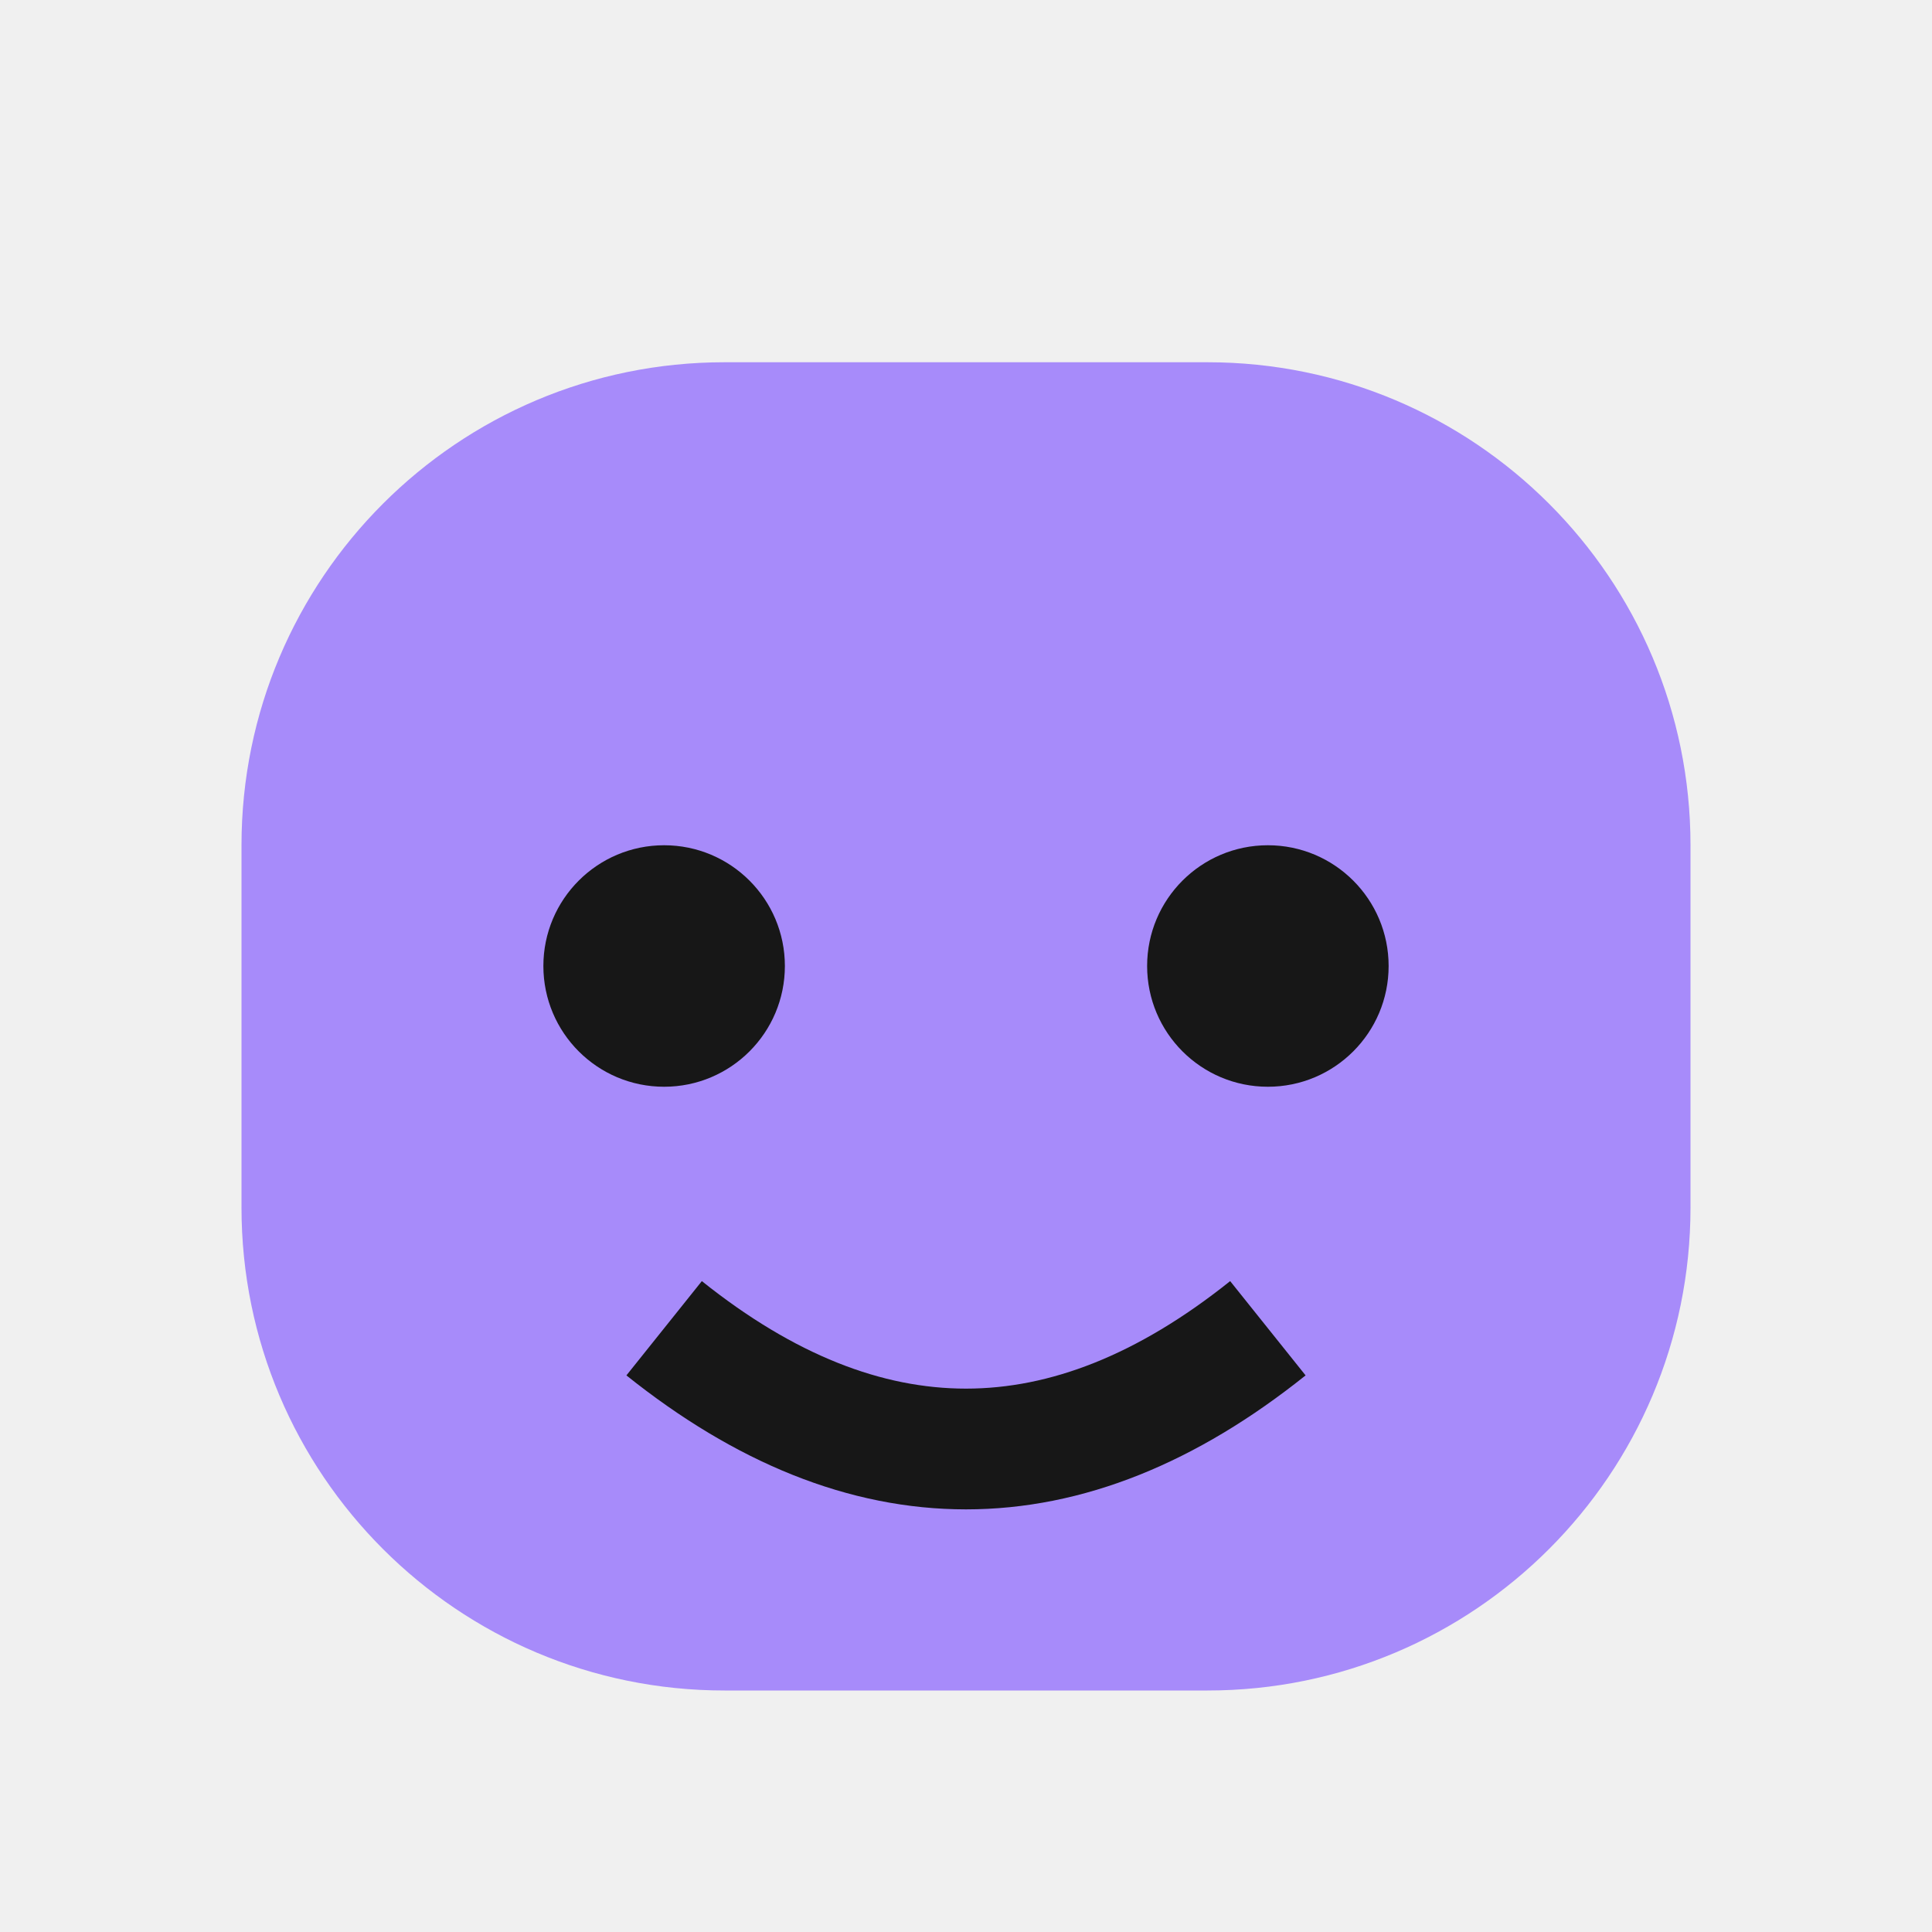
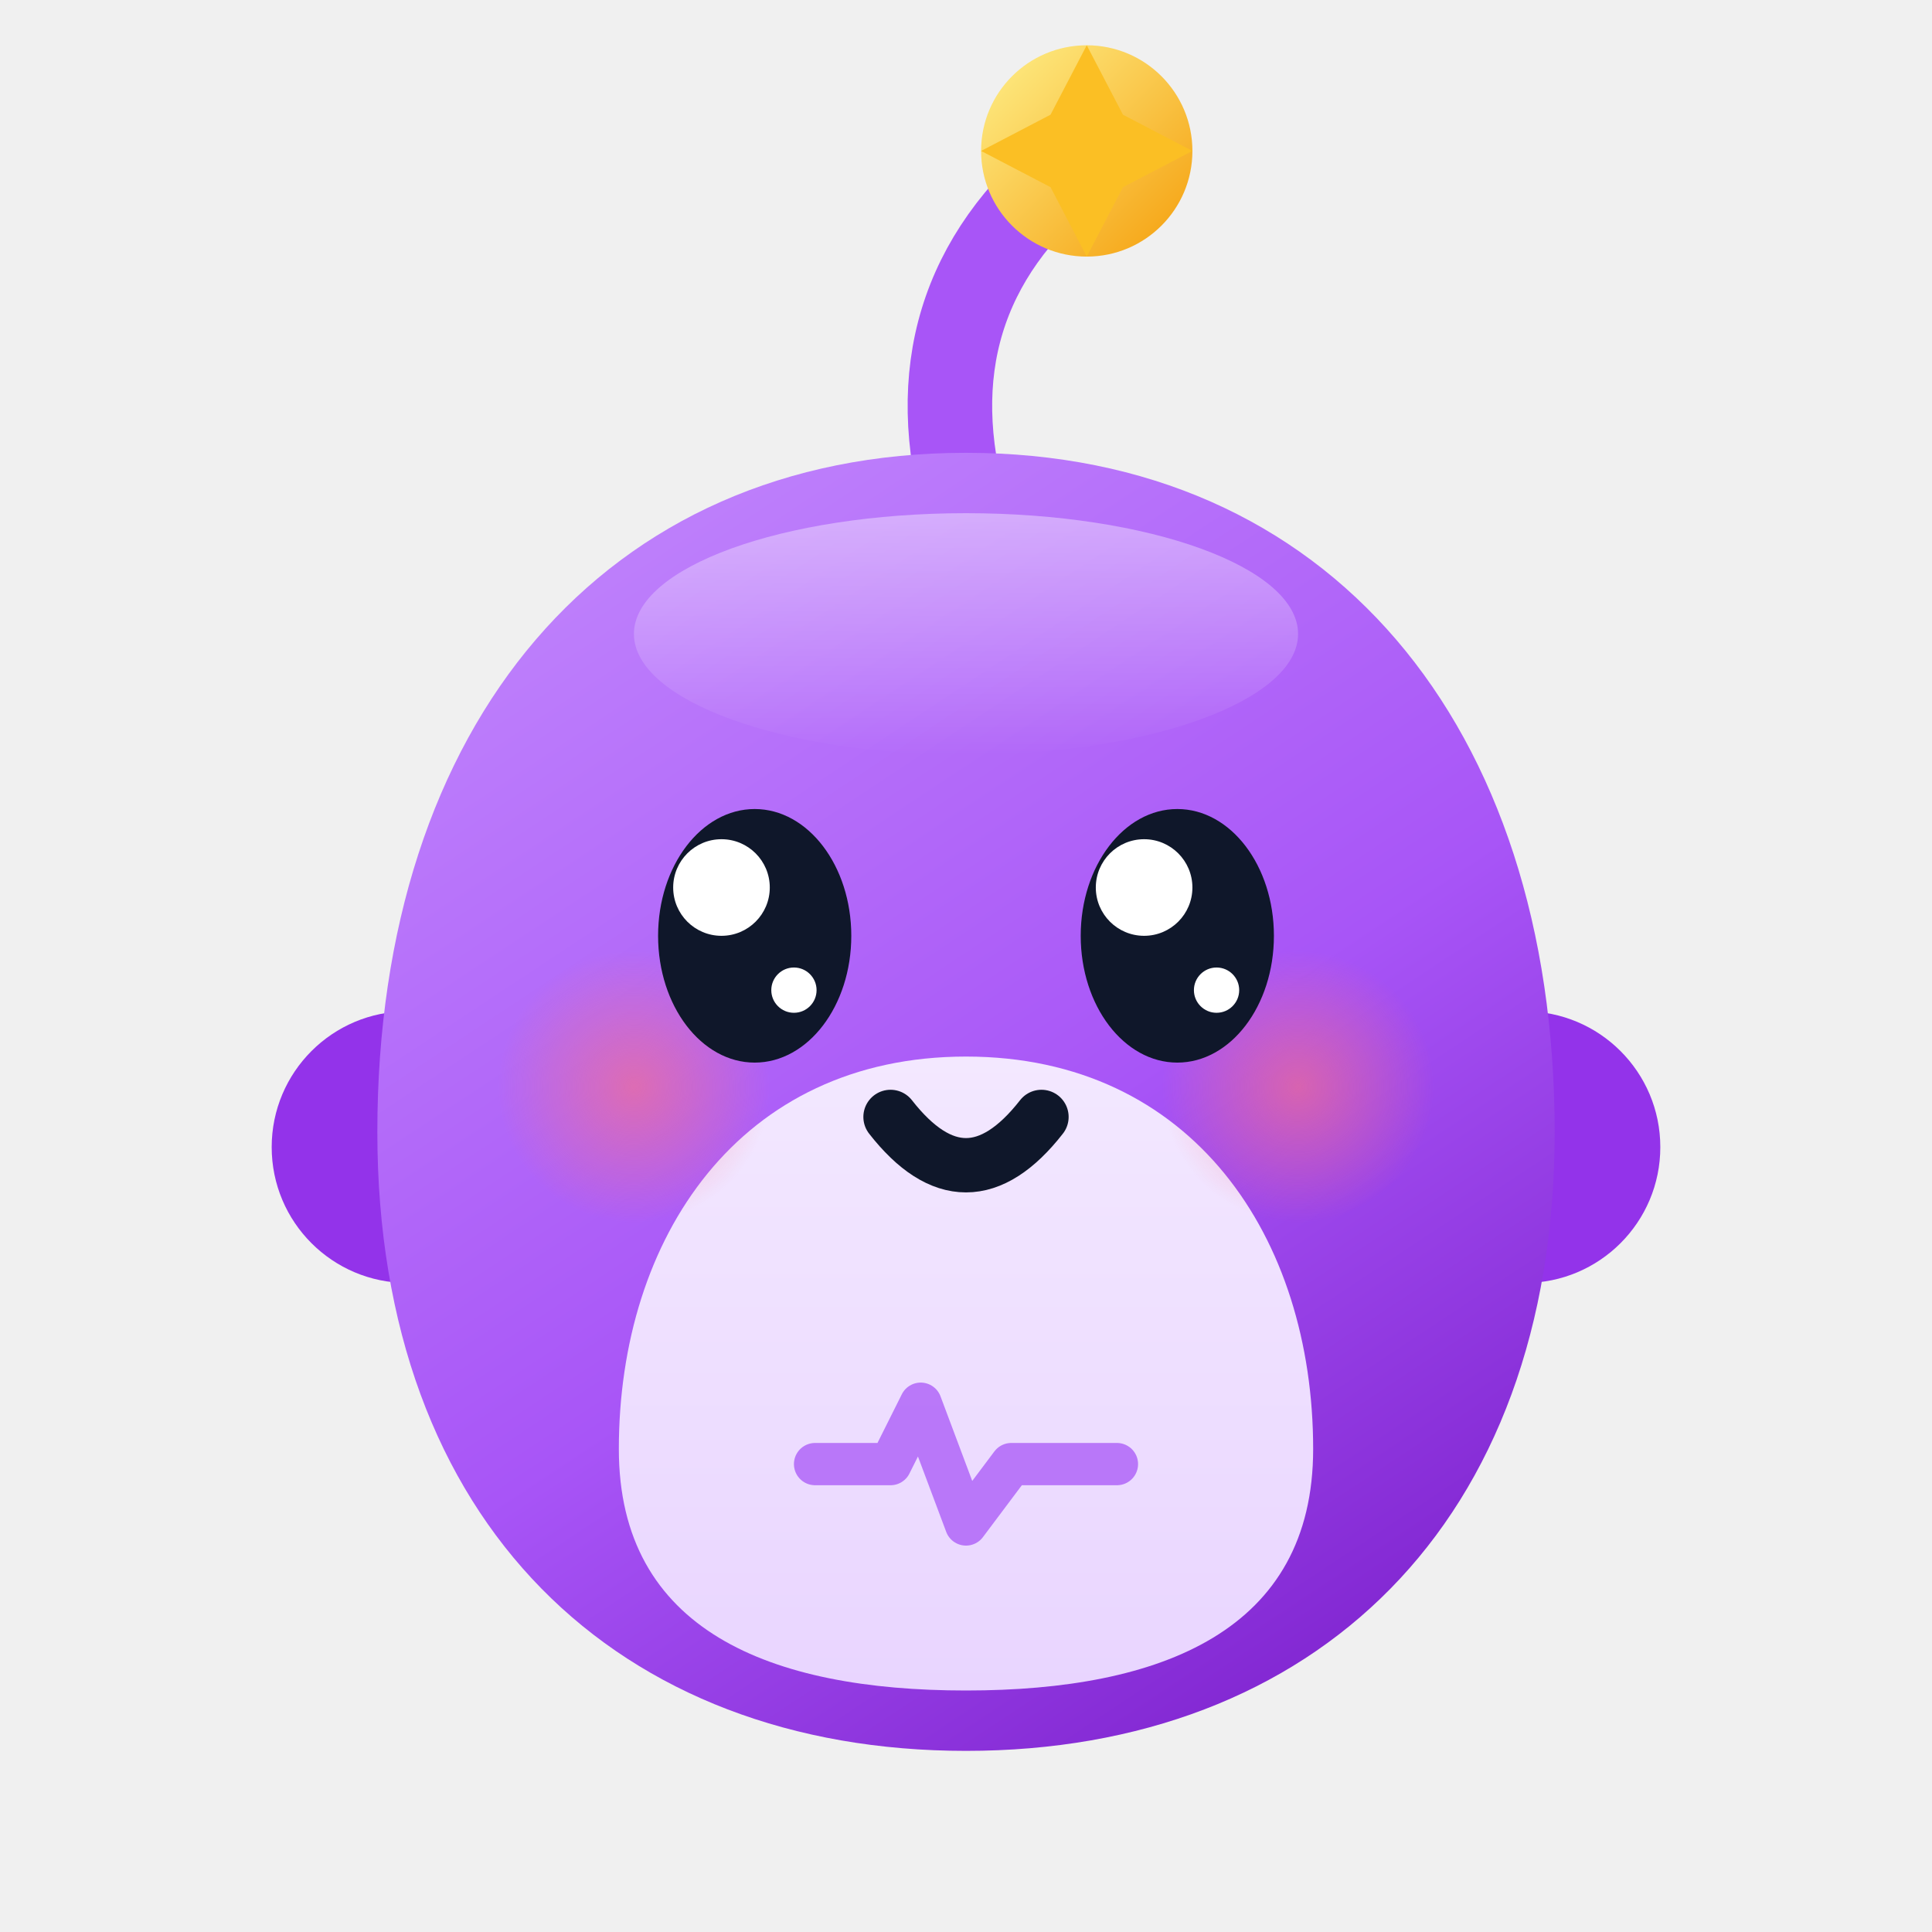
- <svg xmlns="http://www.w3.org/2000/svg" viewBox="0 0 32 32">
-   <rect x="4" y="6" width="24" height="22" rx="8" fill="#a78bfa" />
-   <circle cx="11" cy="16" r="2" fill="#171717" />
-   <circle cx="21" cy="16" r="2" fill="#171717" />
-   <path d="M11 22 Q16 26 21 22" fill="none" stroke="#171717" stroke-width="2" />
+ <svg xmlns="http://www.w3.org/2000/svg" viewBox="0 0 64 64" width="64" height="64">
+   <defs>
+     <linearGradient id="bodyGrad" x1="20%" y1="0%" x2="80%" y2="100%">
+       <stop offset="0%" stop-color="#c084fc" />
+       <stop offset="55%" stop-color="#a855f7" />
+       <stop offset="100%" stop-color="#7e22ce" />
+     </linearGradient>
+     <linearGradient id="softLight" x1="50%" y1="0%" x2="50%" y2="100%">
+       <stop offset="0%" stop-color="#ffffff" stop-opacity="0.4" />
+       <stop offset="100%" stop-color="#ffffff" stop-opacity="0" />
+     </linearGradient>
+     <linearGradient id="bellyGrad" x1="50%" y1="0%" x2="50%" y2="100%">
+       <stop offset="0%" stop-color="#f3e8ff" />
+       <stop offset="100%" stop-color="#e9d5ff" />
+     </linearGradient>
+     <linearGradient id="sparkGrad" x1="0%" y1="0%" x2="100%" y2="100%">
+       <stop offset="0%" stop-color="#fef08a" />
+       <stop offset="100%" stop-color="#f59e0b" />
+     </linearGradient>
+     <radialGradient id="blushGrad" cx="50%" cy="50%" r="50%">
+       <stop offset="0%" stop-color="#fb7185" stop-opacity="0.6" />
+       <stop offset="100%" stop-color="#fb7185" stop-opacity="0" />
+     </radialGradient>
+   </defs>
+   <path d="M 32 17 Q 30 10 35.5 5.5" fill="none" stroke="#a855f7" stroke-width="2.8" stroke-linecap="round" />
+   <circle cx="36" cy="5" r="3.5" fill="url(#sparkGrad)" />
+   <polygon points="36,1.5 37.2,3.8 39.5,5 37.2,6.2 36,8.5 34.8,6.2 32.5,5 34.8,3.8" fill="#fbbf24" />
+   <circle cx="13.5" cy="38" r="4.5" fill="#9333ea" />
+   <circle cx="50.5" cy="38" r="4.5" fill="#9333ea" />
+   <path d="M 32 15 C 44 15 51.5 24 51.5 37.5 C 51.5 50.5 43.5 58 32 58 C 20.5 58 12.5 50.5 12.5 37.5 C 12.5 24 20 15 32 15 Z" fill="url(#bodyGrad)" />
+   <ellipse cx="32" cy="21" rx="11" ry="4" fill="url(#softLight)" />
+   <path d="M 32 35 C 39.5 35 43.5 41 43.5 48 C 43.5 54 38.5 56 32 56 C 25.5 56 20.5 54 20.5 48 C 20.5 41 24.5 35 32 35 Z" fill="url(#bellyGrad)" />
+   <circle cx="21" cy="36" r="4.5" fill="url(#blushGrad)" />
+   <circle cx="43" cy="36" r="4.5" fill="url(#blushGrad)" />
+   <ellipse cx="25" cy="31" rx="3.2" ry="4.2" fill="#0f172a" />
+   <circle cx="23.9" cy="29.4" r="1.6" fill="#ffffff" />
+   <circle cx="26.3" cy="32.8" r="0.75" fill="#ffffff" />
+   <ellipse cx="39" cy="31" rx="3.2" ry="4.2" fill="#0f172a" />
+   <circle cx="37.9" cy="29.4" r="1.6" fill="#ffffff" />
+   <circle cx="40.3" cy="32.8" r="0.75" fill="#ffffff" />
+   <path d="M 29.5 37 Q 32 40.2 34.5 37" fill="none" stroke="#0f172a" stroke-width="1.8" stroke-linecap="round" />
+   <path d="M 27 48.5 H 29.5 L 30.5 46.5 L 32 50.5 L 33.5 48.5 H 37" fill="none" stroke="#a855f7" stroke-width="1.4" stroke-linecap="round" stroke-linejoin="round" opacity="0.75" />
</svg>
